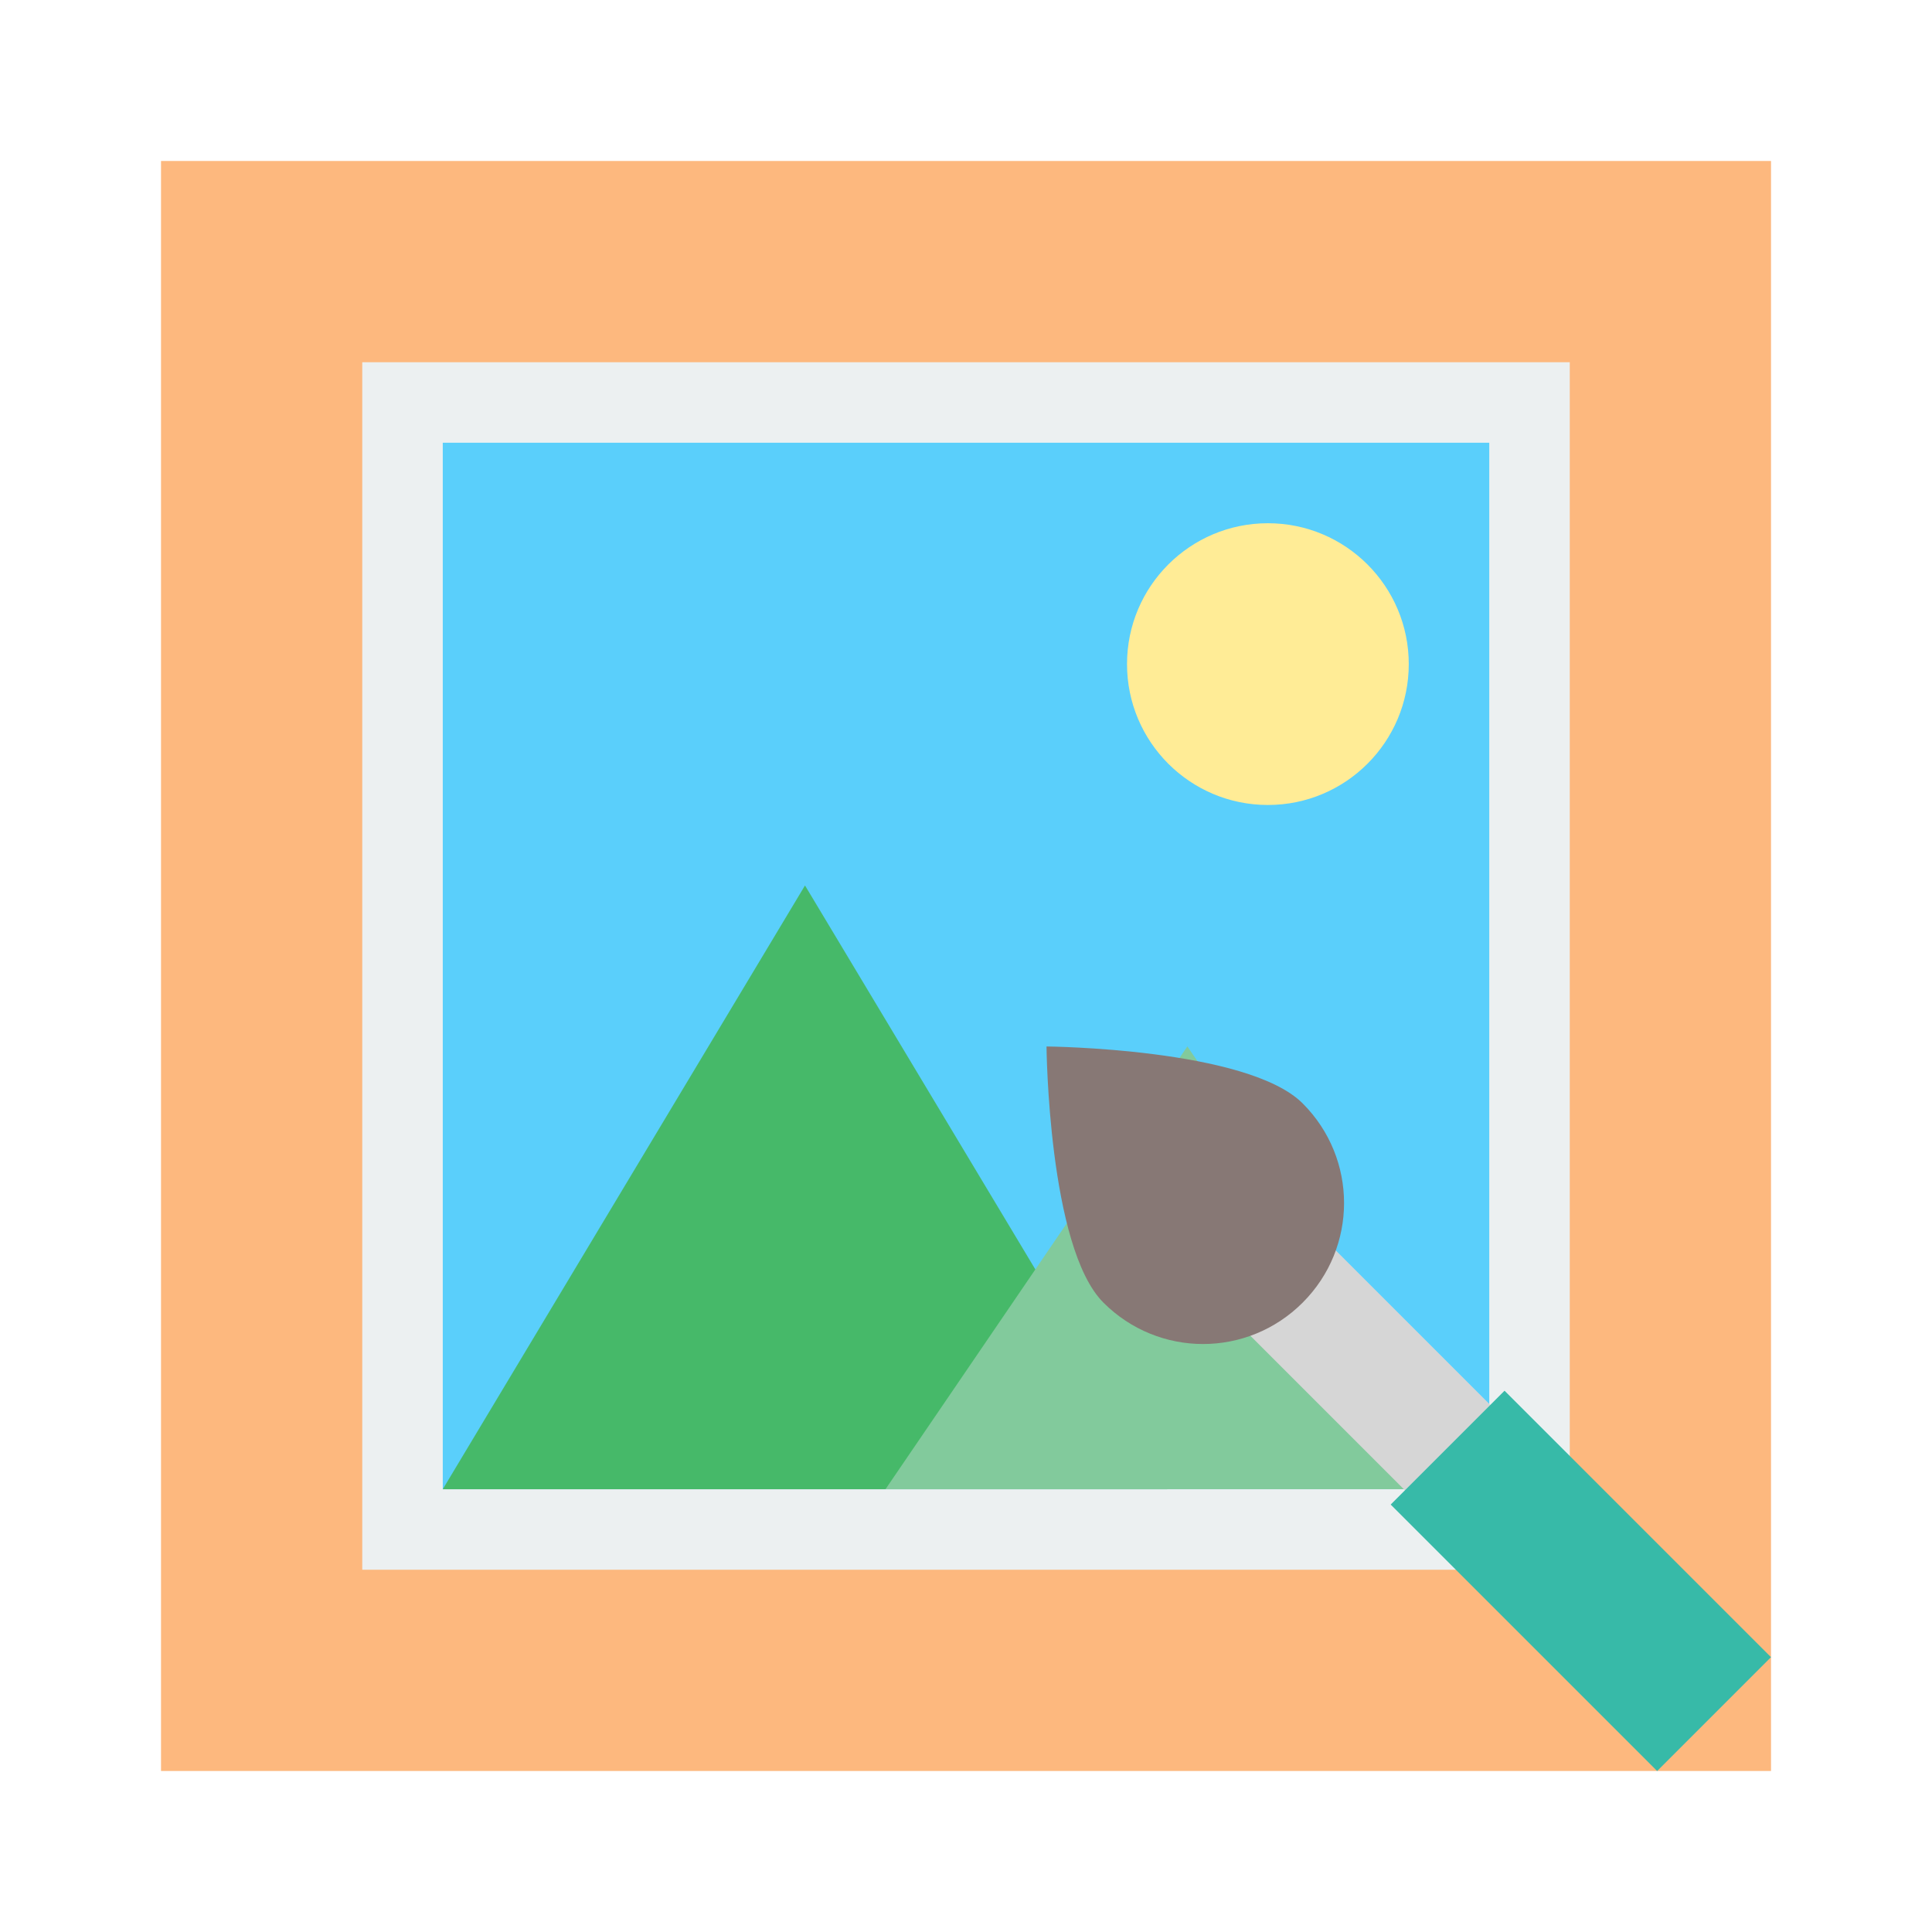
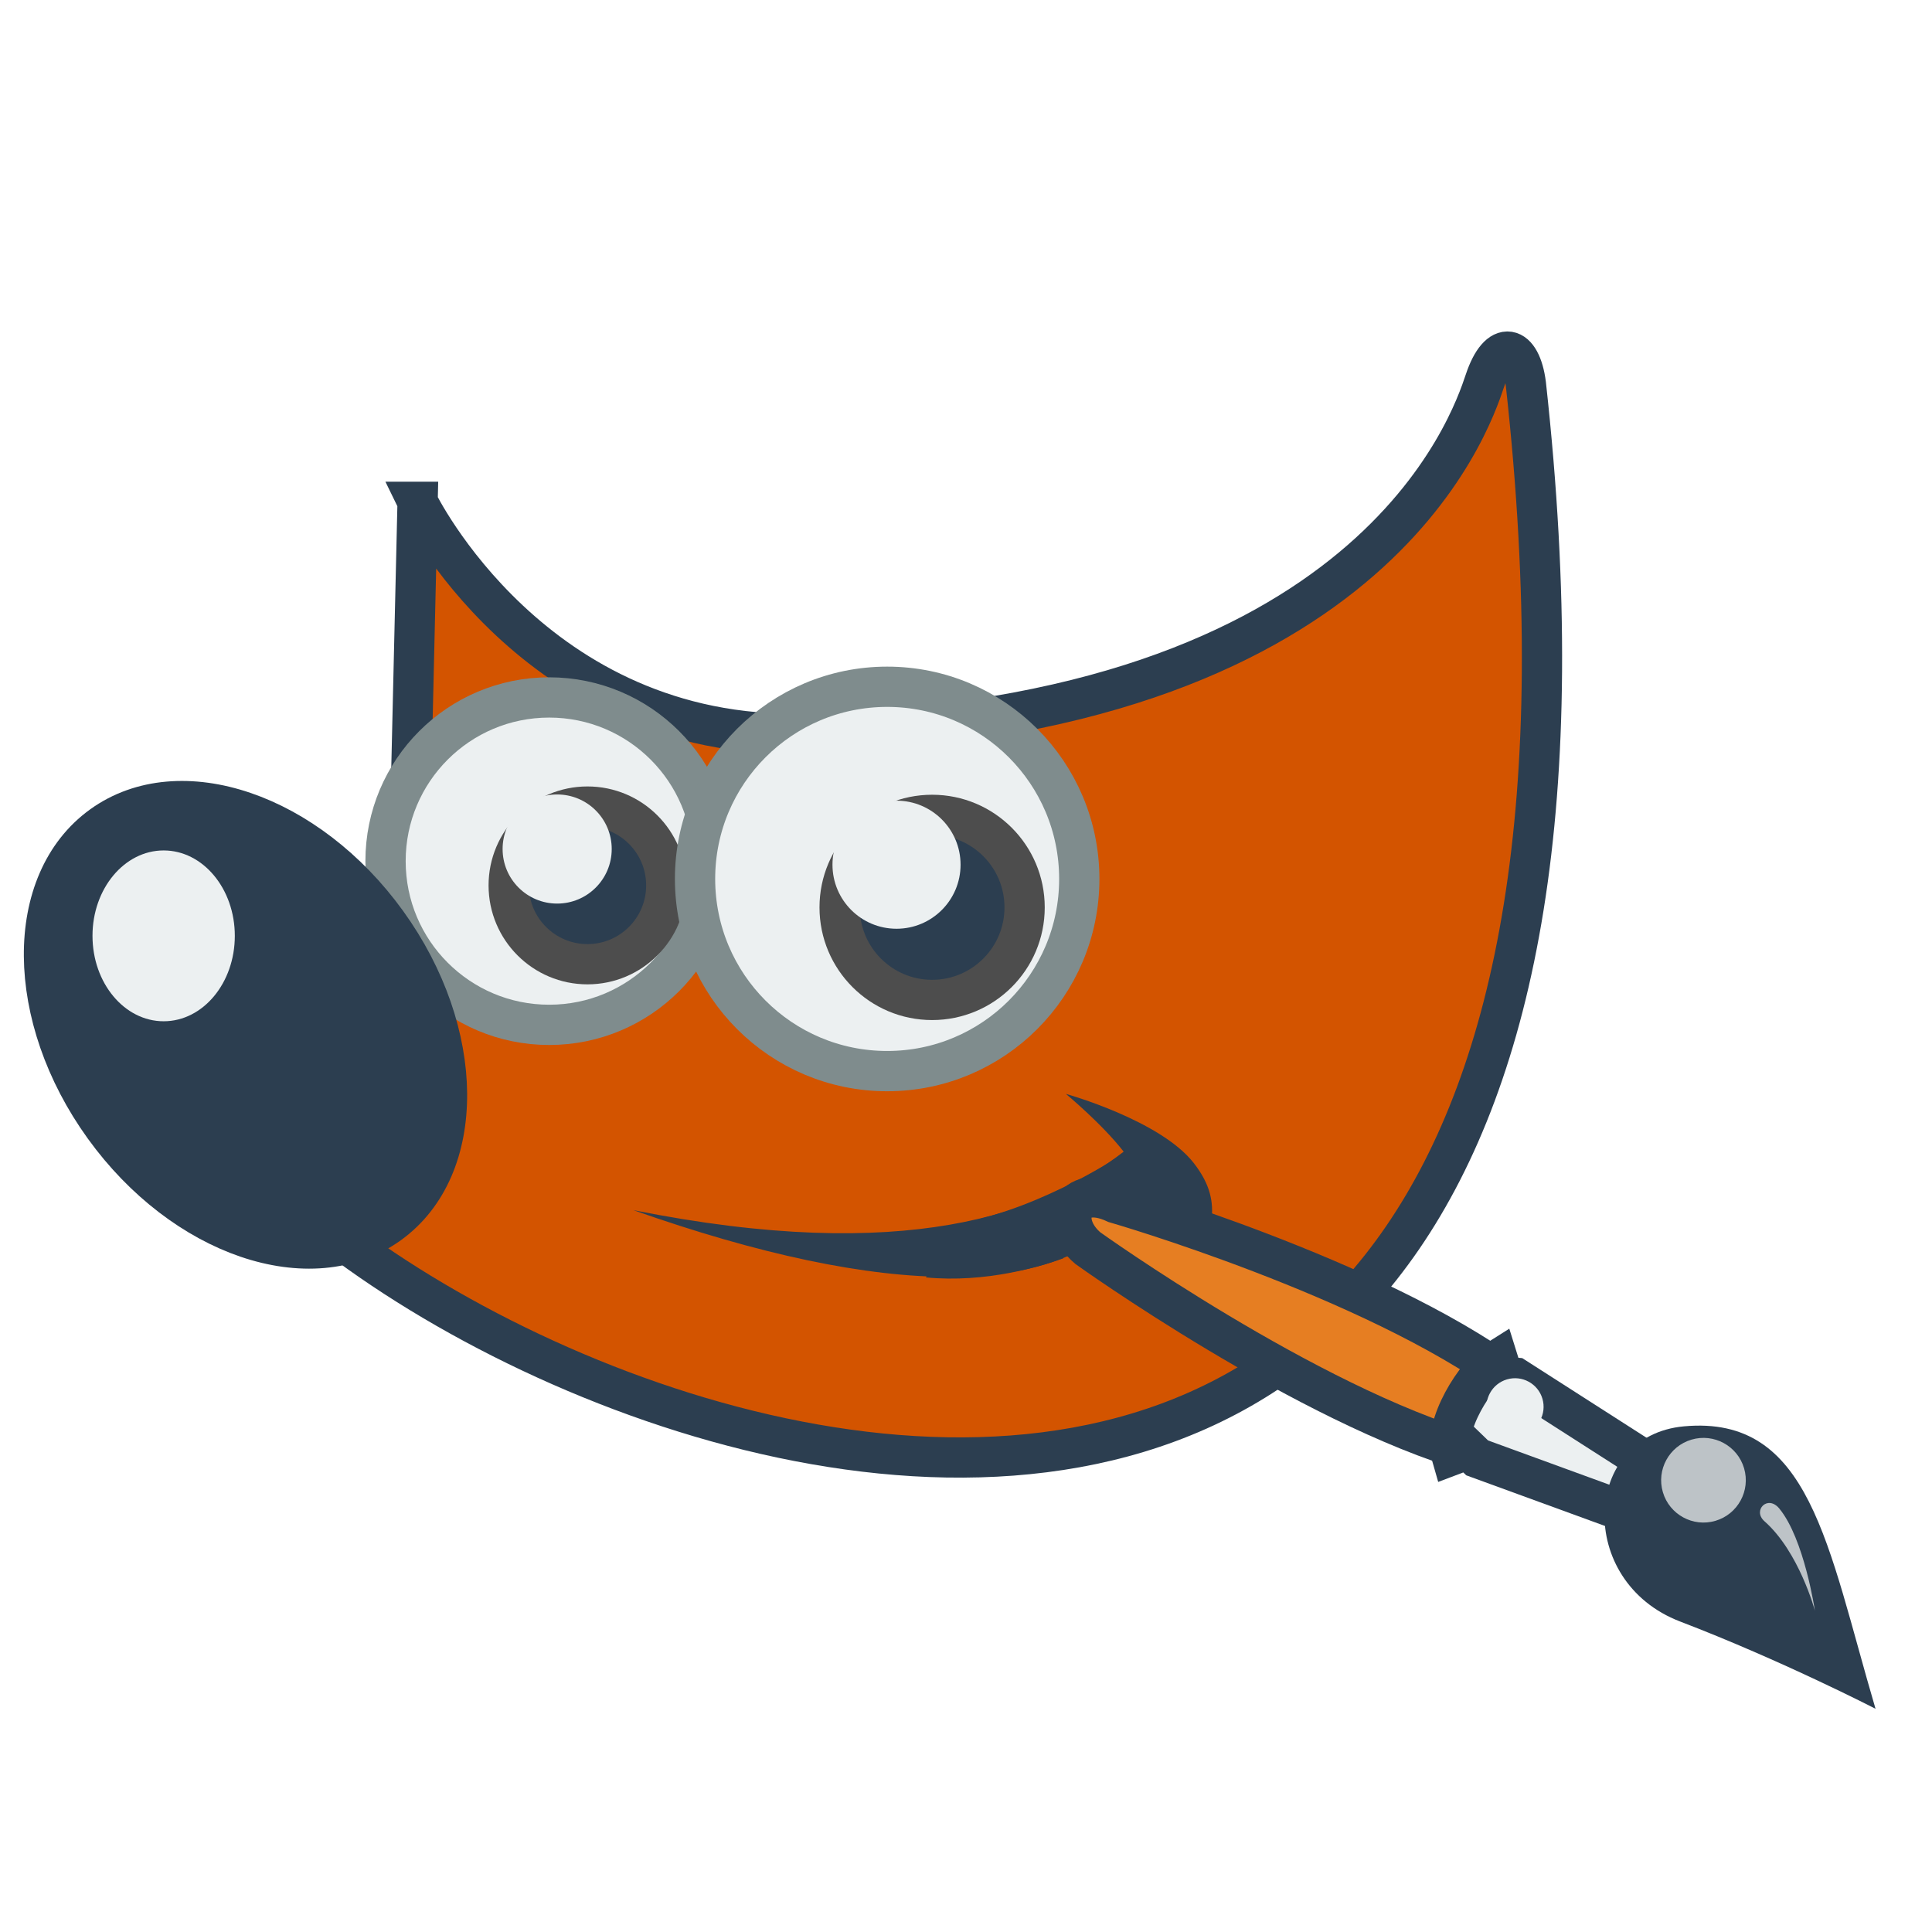
- <svg xmlns="http://www.w3.org/2000/svg" width="48" height="48" id="svg2" version="1.1">
-   <defs id="defs4" />
-   <g id="layer1" transform="translate(-180.2366,-689.8125)">
-     <g id="g4100">
-       <rect style="fill:#fdb87e;fill-opacity:1;fill-rule:evenodd;stroke:none" id="rect3342" width="40" height="40" x="184.237" y="693.812" ry="0" />
-       <rect ry="0" y="698.812" x="189.237" height="30" width="30" id="rect3270" style="fill:#ecf0f1;fill-opacity:1;fill-rule:evenodd;stroke:none" />
-       <rect style="fill:#5acffb;fill-opacity:1;fill-rule:evenodd;stroke:none" id="rect3365" width="26" height="26" x="191.237" y="700.812" ry="0" />
-       <path transform="matrix(1.455195,0.375199,-0.3899186,1.400262,184.1878,-353.2899)" d="m 208.9,715.383 -11.541,3.092 3.092,-11.541 z" id="path3391" style="fill:#46b969;fill-opacity:1;fill-rule:evenodd;stroke:none" />
-       <path style="fill:#82ca9c;fill-opacity:1;fill-rule:evenodd;stroke:none" id="path3393" d="m 208.9,715.383 -11.541,3.092 3.092,-11.541 z" transform="matrix(1.212663,0.2751458,-0.324932,1.026857,196.3626,-65.26296)" />
-       <rect style="fill:#ffec96;fill-opacity:1;fill-rule:evenodd;stroke:none" id="rect3397" width="7" height="7" x="208.237" y="702.812" ry="3.5" />
-       <rect transform="matrix(0.7071068,-0.7071068,0.7071068,0.7071068,0,0)" ry="0" y="659.51" x="-361.825" height="9.362" width="3" id="rect3453" style="fill:#d6d6d6;fill-opacity:1;fill-rule:evenodd;stroke:none" />
-       <path id="rect3425" d="m 206.237,715.812 c 0,0 4.993,0.043 6.364,1.414 1.371,1.371 1.371,3.579 0,4.95 -1.371,1.371 -3.579,1.371 -4.95,0 -1.371,-1.371 -1.414,-6.364 -1.414,-6.364 z" style="fill:#877875;fill-opacity:1;fill-rule:evenodd;stroke:none" />
-       <rect transform="matrix(0.7071068,-0.7071068,0.7071068,0.7071068,0,0)" style="fill:#37baa8;fill-opacity:1;fill-rule:evenodd;stroke:none" id="rect3489" width="4" height="9.362" x="-362.325" y="666.081" ry="0" />
+ <svg xmlns="http://www.w3.org/2000/svg" version="1.0" width="48" height="48" id="svg11300">
+   <defs id="defs24" />
+   <g id="layer1">
+     <path d="m 10.374,12.468 c 0,0 2.875,5.928 9.599,5.76 C 34.066,17.875 36.537,10.523 36.891,9.463 37.244,8.402 37.785,8.563 37.91,9.543 42.507,51.262 6.014,33.362 4.718,26.256 11.965,24.135 10.198,20.069 10.198,20.069 l 0.177,-7.601 z" style="color:#2c3e50;fill:#d35400;fill-opacity:1;fill-rule:evenodd;stroke:#2c3e50;stroke-width:1;stroke-linecap:butt;stroke-linejoin:miter;stroke-miterlimit:10;stroke-opacity:1;stroke-dasharray:none;stroke-dashoffset:0;marker:none;visibility:visible;display:inline;overflow:visible" id="path4323" />
+     <path d="m 15.738,30.066 c 6.739,1.348 10.171,0.098 12.179,-1.453 -0.53,-0.685 -1.436,-1.436 -1.436,-1.436 0,0 2.353,0.654 3.182,1.724 0.826,1.067 0.307,1.724 0.091,3.088 -0.481,-1.199 -1.38,-1.648 -1.502,-2.124 -1.806,2.497 -6.306,2.393 -12.514,0.201 z" style="color:#000000;fill:#2c3e50;fill-opacity:1;fill-rule:evenodd;stroke:none;stroke-width:1;marker:none;visibility:visible;display:inline;overflow:visible" id="path6480" />
+     <path d="m 72.655,21.837 c 4.41e-4,1.758 -1.424,3.183 -3.182,3.183 -1.758,0 -3.182,-1.425 -3.182,-3.183 -4.41e-4,-1.758 1.424,-3.183 3.182,-3.183 1.758,0 3.182,1.425 3.182,3.183 z" transform="matrix(1.277778,0,0,1.277778,-75.12661,-6.507784)" style="color:#000000;fill:#ecf0f1;fill-opacity:1;fill-rule:evenodd;stroke:#7f8c8d;stroke-width:0.783;stroke-linecap:butt;stroke-linejoin:miter;stroke-miterlimit:10;stroke-opacity:1;stroke-dasharray:none;stroke-dashoffset:0;marker:none;visibility:visible;display:inline;overflow:visible" id="path4357" />
+     <path d="m 10.43,27.229 c 0,3.368 -1.939,6.099 -4.331,6.099 -2.392,0 -4.331,-2.731 -4.331,-6.099 0,-3.368 1.939,-6.099 4.331,-6.099 2.392,0 4.331,2.731 4.331,6.099 l 0,0 z" transform="matrix(0.810984,-0.585069,0.585069,0.810984,-14.77791,6.947121)" style="fill:#2c3e50;fill-opacity:1;fill-rule:evenodd;stroke:#2c3e50;stroke-width:1;stroke-linecap:butt;stroke-linejoin:miter;stroke-miterlimit:10;stroke-opacity:1" id="path5198" />
+     <path d="m 24.042,21.837 c 3.75e-4,1.269 -1.029,2.299 -2.298,2.299 -1.269,0 -2.298,-1.029 -2.298,-2.299 -3.75e-4,-1.269 1.029,-2.299 2.298,-2.299 1.269,0 2.298,1.029 2.298,2.299 l 0,0 z" transform="matrix(0.851852,0,0,0.851852,-3.926759,3.395528)" style="color:#000000;fill:#2c3e50;fill-opacity:1;fill-rule:evenodd;stroke:#4d4d4d;stroke-width:1.174;stroke-linecap:butt;stroke-linejoin:miter;stroke-miterlimit:10;stroke-opacity:1;stroke-dasharray:none;stroke-dashoffset:0;marker:none;visibility:visible;display:inline;overflow:visible" id="path4359" />
+     <path d="m 5.834,23.251 c 2.322e-4,1.172 -0.791,2.122 -1.768,2.122 -0.976,0 -1.768,-0.95 -1.768,-2.122 -2.322e-4,-1.172 0.791,-2.122 1.768,-2.122 0.976,0 1.768,0.95 1.768,2.122 z" style="color:#000000;fill:#ecf0f1;fill-opacity:1;fill-rule:evenodd;stroke:none;stroke-width:1;marker:none;visibility:visible;display:inline;overflow:visible" id="path6446" />
+     <path d="m 23.158,20.953 c 0,0.976 -0.791,1.768 -1.768,1.768 -0.976,0 -1.768,-0.791 -1.768,-1.768 0,-0.976 0.791,-1.768 1.768,-1.768 0.976,0 1.768,0.791 1.768,1.768 z" transform="matrix(0.766666,0,0,0.766666,-2.556414,5.029841)" style="color:#000000;fill:#ecf0f1;fill-opacity:1;fill-rule:evenodd;stroke:none;stroke-width:1;marker:none;visibility:visible;display:inline;overflow:visible" id="path4361" />
+     <path d="m 72.655,21.837 c 4.41e-4,1.758 -1.424,3.183 -3.182,3.183 -1.758,0 -3.182,-1.425 -3.182,-3.183 -4.41e-4,-1.758 1.424,-3.183 3.182,-3.183 1.758,0 3.182,1.425 3.182,3.183 z" transform="matrix(1.5,0,0,1.5,-82.16821,-10.91852)" style="color:#000000;fill:#ecf0f1;fill-opacity:1;fill-rule:evenodd;stroke:#7f8c8d;stroke-width:0.667;stroke-linecap:butt;stroke-linejoin:miter;stroke-miterlimit:10;stroke-opacity:1;stroke-dasharray:none;stroke-dashoffset:0;marker:none;visibility:visible;display:inline;overflow:visible" id="path6462" />
+     <path d="m 24.042,21.837 c 3.75e-4,1.269 -1.029,2.299 -2.298,2.299 -1.269,0 -2.298,-1.029 -2.298,-2.299 -3.75e-4,-1.269 1.029,-2.299 2.298,-2.299 1.269,0 2.298,1.029 2.298,2.299 l 0,0 z" transform="translate(1.414216,0.707108)" style="color:#000000;fill:#2c3e50;fill-opacity:1;fill-rule:evenodd;stroke:#4d4d4d;stroke-width:1;stroke-linecap:butt;stroke-linejoin:miter;stroke-miterlimit:10;stroke-opacity:1;stroke-dasharray:none;stroke-dashoffset:0;marker:none;visibility:visible;display:inline;overflow:visible" id="path6464" />
+     <path d="m 23.158,20.953 c 0,0.976 -0.791,1.768 -1.768,1.768 -0.976,0 -1.768,-0.791 -1.768,-1.768 0,-0.976 0.791,-1.768 1.768,-1.768 0.976,0 1.768,0.791 1.768,1.768 z" transform="matrix(0.9,0,0,0.9,3.022883,2.625648)" style="color:#000000;fill:#ecf0f1;fill-opacity:1;fill-rule:evenodd;stroke:none;stroke-width:1;marker:none;visibility:visible;display:inline;overflow:visible" id="path6466" />
+     <g transform="matrix(-0.114852,-0.389864,0.389864,-0.114852,24.71507,29.68942)" id="g8463">
+       <path d="m -23.364,23.568 3.71,3.469 C -11.307,20.657 -2.56,6.938 -2.56,6.938 -0.584,4.696 -2.677,3.188 -4.725,4.54 c 0,0 -12.97,10.115 -18.639,19.028 z" style="color:#000000;fill:#e67e22;fill-opacity:1;fill-rule:nonzero;stroke:#2c3e50;stroke-width:2.46;stroke-linecap:round" id="path6937" />
+       <path d="m -30.45,32.814 2.246,1.934 8.493,-7.367 0.275,-0.706 1.094,-0.018 c -0.438,-1.562 -2.942,-4.383 -4.817,-4.383 l 0.082,1.09 -0.67,0.38 -6.704,9.07 z" style="color:#000000;fill:#ecf0f1;fill-opacity:1;fill-rule:nonzero;stroke:#2c3e50;stroke-width:2.46;stroke-linecap:round" id="path6935" />
+       <path d="m -45.341,42.77 c 10.444,0 18.37,1.244 19.871,-6.355 1.209,-6.123 -7.211,-9.057 -11.383,-3.591 -4.019,5.266 -8.488,9.946 -8.488,9.946 z" style="color:#000000;fill:#2c3e50;fill-opacity:1;fill-rule:nonzero;stroke:none;stroke-width:0.2;marker:none" id="path6933" />
+       <path d="m 8.875,37.75 c 1.953e-4,0.69 -0.56,1.25 -1.25,1.25 -0.69,0 -1.25,-0.56 -1.25,-1.25 -1.953e-4,-0.69 0.56,-1.25 1.25,-1.25 0.69,0 1.25,0.56 1.25,1.25 z" transform="matrix(2.069903,0,0,2.069903,-44.75012,-41.50978)" style="color:#000000;fill:#bdc3c7;fill-opacity:1;fill-rule:nonzero;stroke:none" id="path6971" />
+       <path d="m 8.875,37.75 c 1.953e-4,0.69 -0.56,1.25 -1.25,1.25 -0.69,0 -1.25,-0.56 -1.25,-1.25 -1.953e-4,-0.69 0.56,-1.25 1.25,-1.25 0.69,0 1.25,0.56 1.25,1.25 z" transform="matrix(1.396669,0,0,1.396669,-32.05526,-25.87664)" style="color:#000000;fill:#ecf0f1;fill-opacity:1;fill-rule:nonzero;stroke:none;stroke-width:1;marker:none" id="path6983" />
+       <path d="m -38.544,40.909 c 0,0 3.722,0.094 6.117,-1.412 0.847,-0.533 1.516,0.65 0.494,1.087 -2.207,0.945 -6.61,0.325 -6.61,0.325 z" style="color:#000000;fill:#bdc3c7;fill-opacity:1;fill-rule:nonzero;stroke:none;stroke-width:1;marker:none;visibility:visible;display:inline;overflow:visible" id="path1571" />
    </g>
+     <path d="m 23.003,31.737 c 1.497,0.143 2.85,-0.272 3.412,-0.474 0.098,-0.555 0.537,-1.621 2.046,-1.691 l -0.53,-0.928 c 0,0 -1.967,1.348 -4.066,1.746 l -0.862,1.348 z" style="color:#000000;fill:#2c3e50;fill-opacity:1;fill-rule:evenodd;stroke:none;stroke-width:1;marker:none" id="path8532" />
  </g>
</svg>
